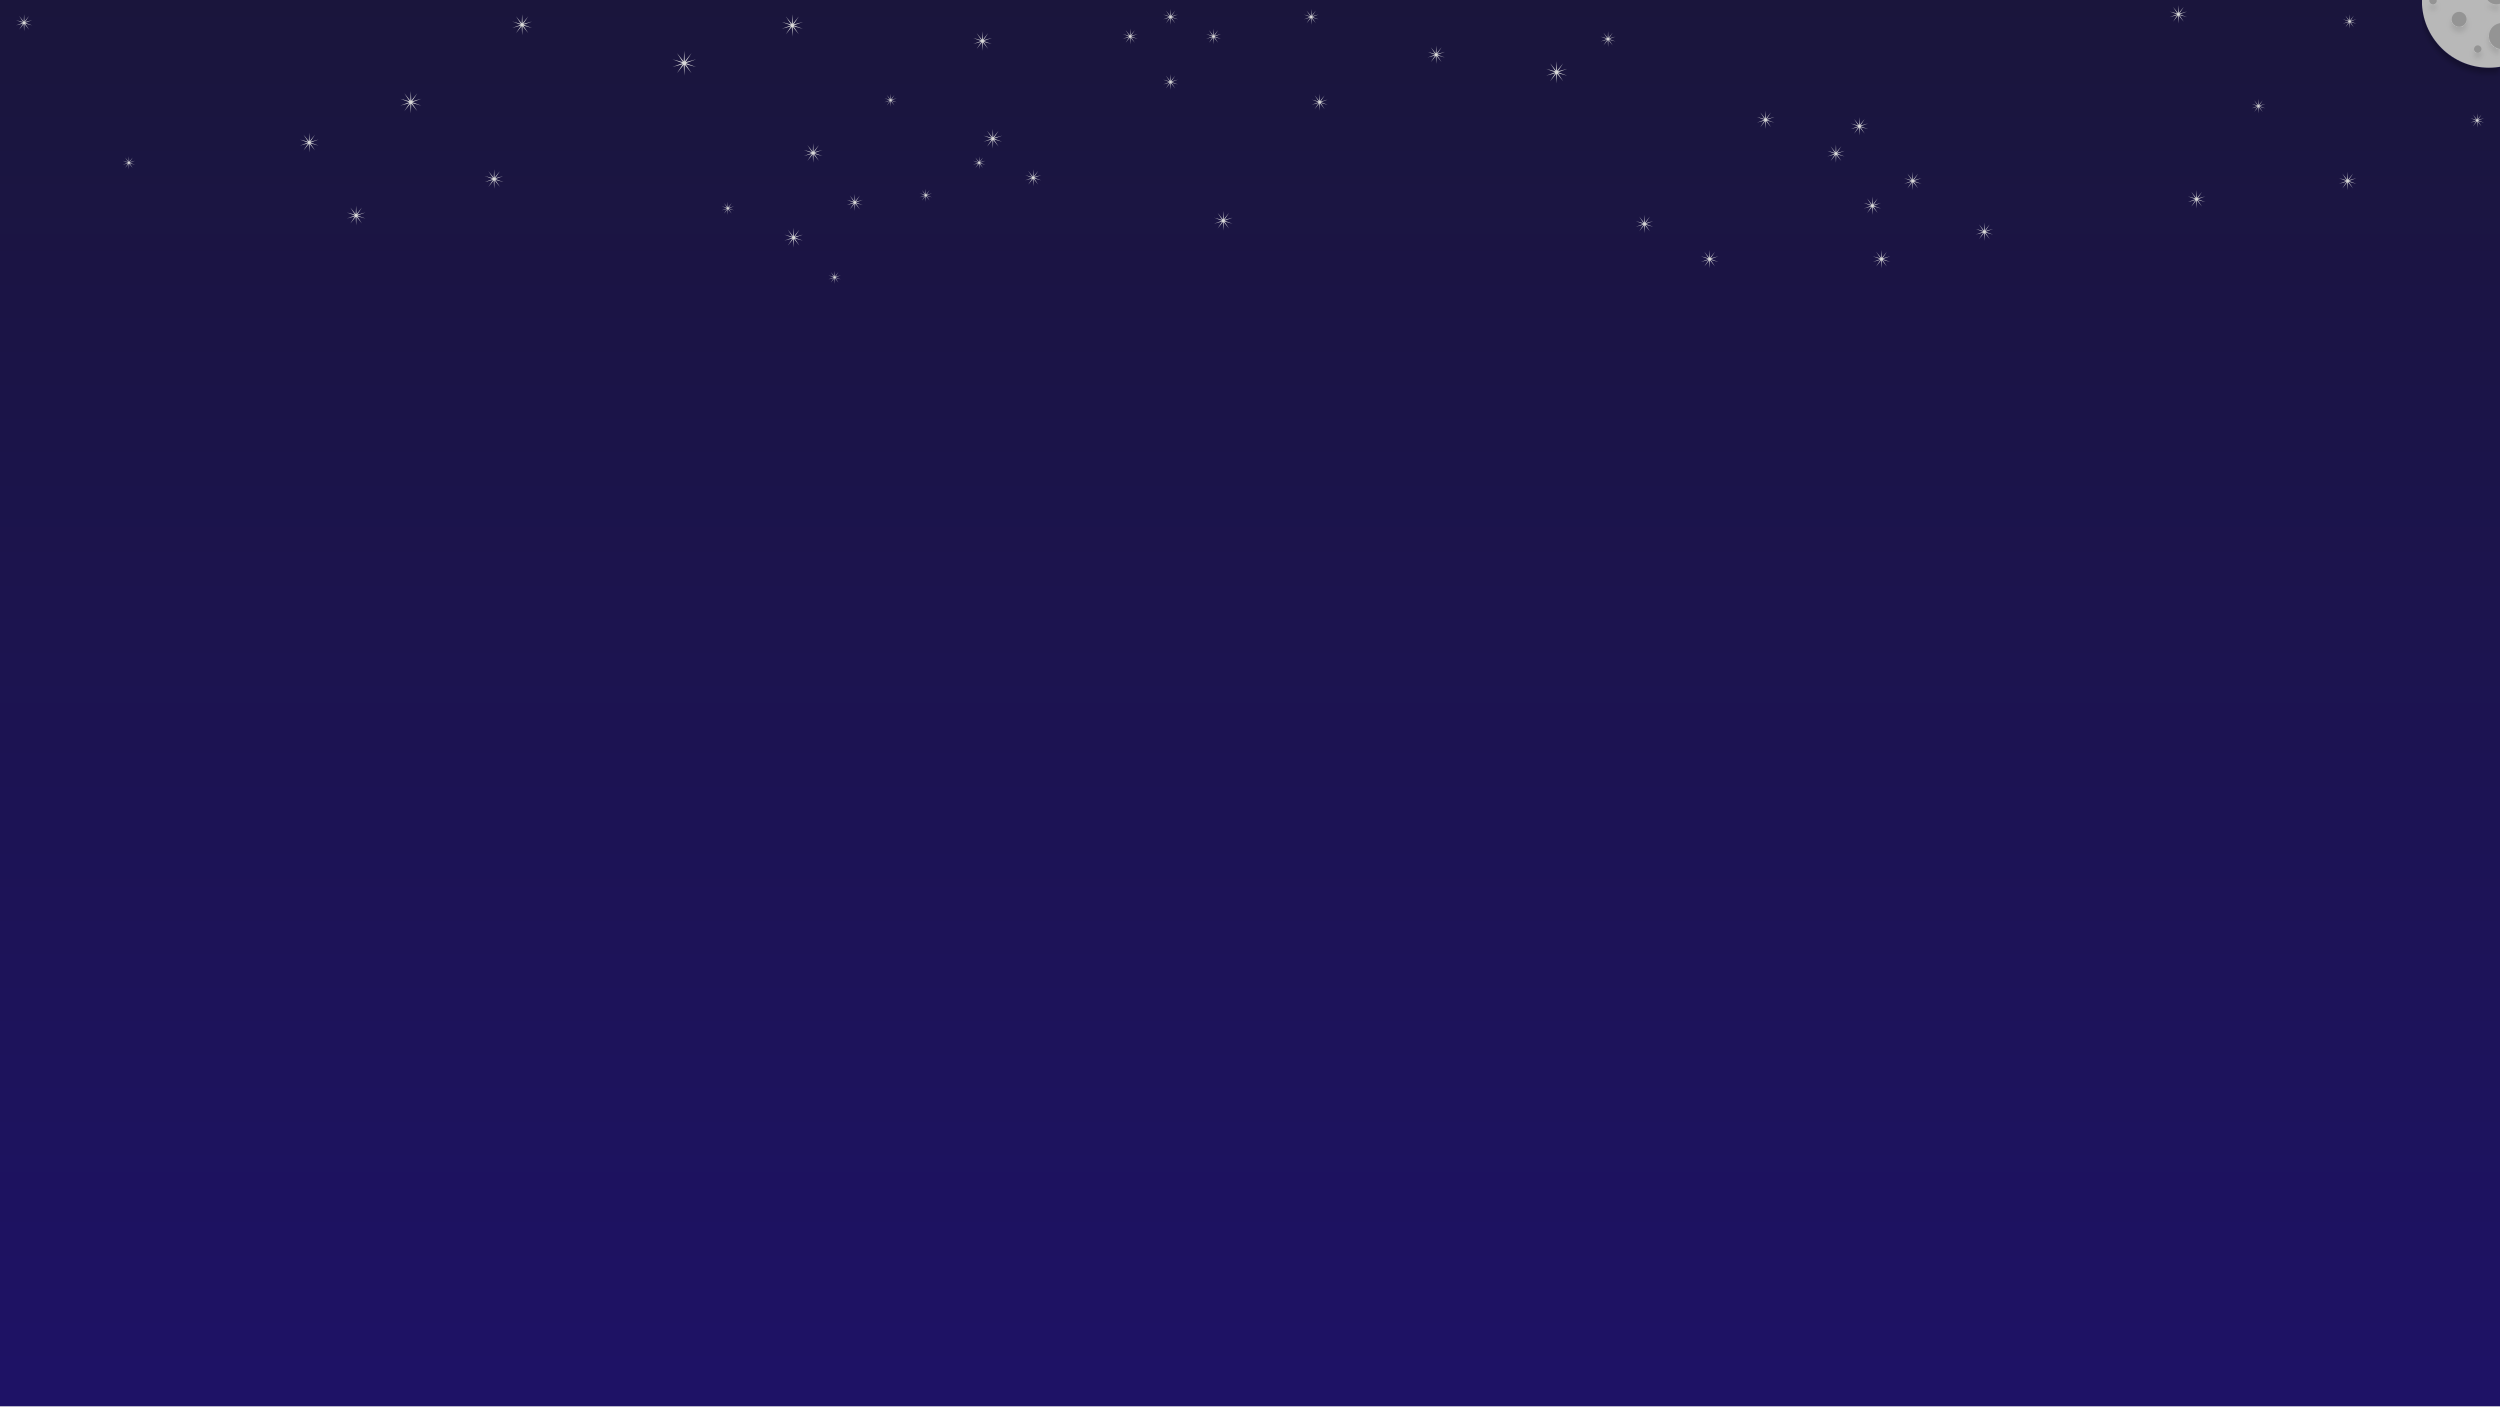
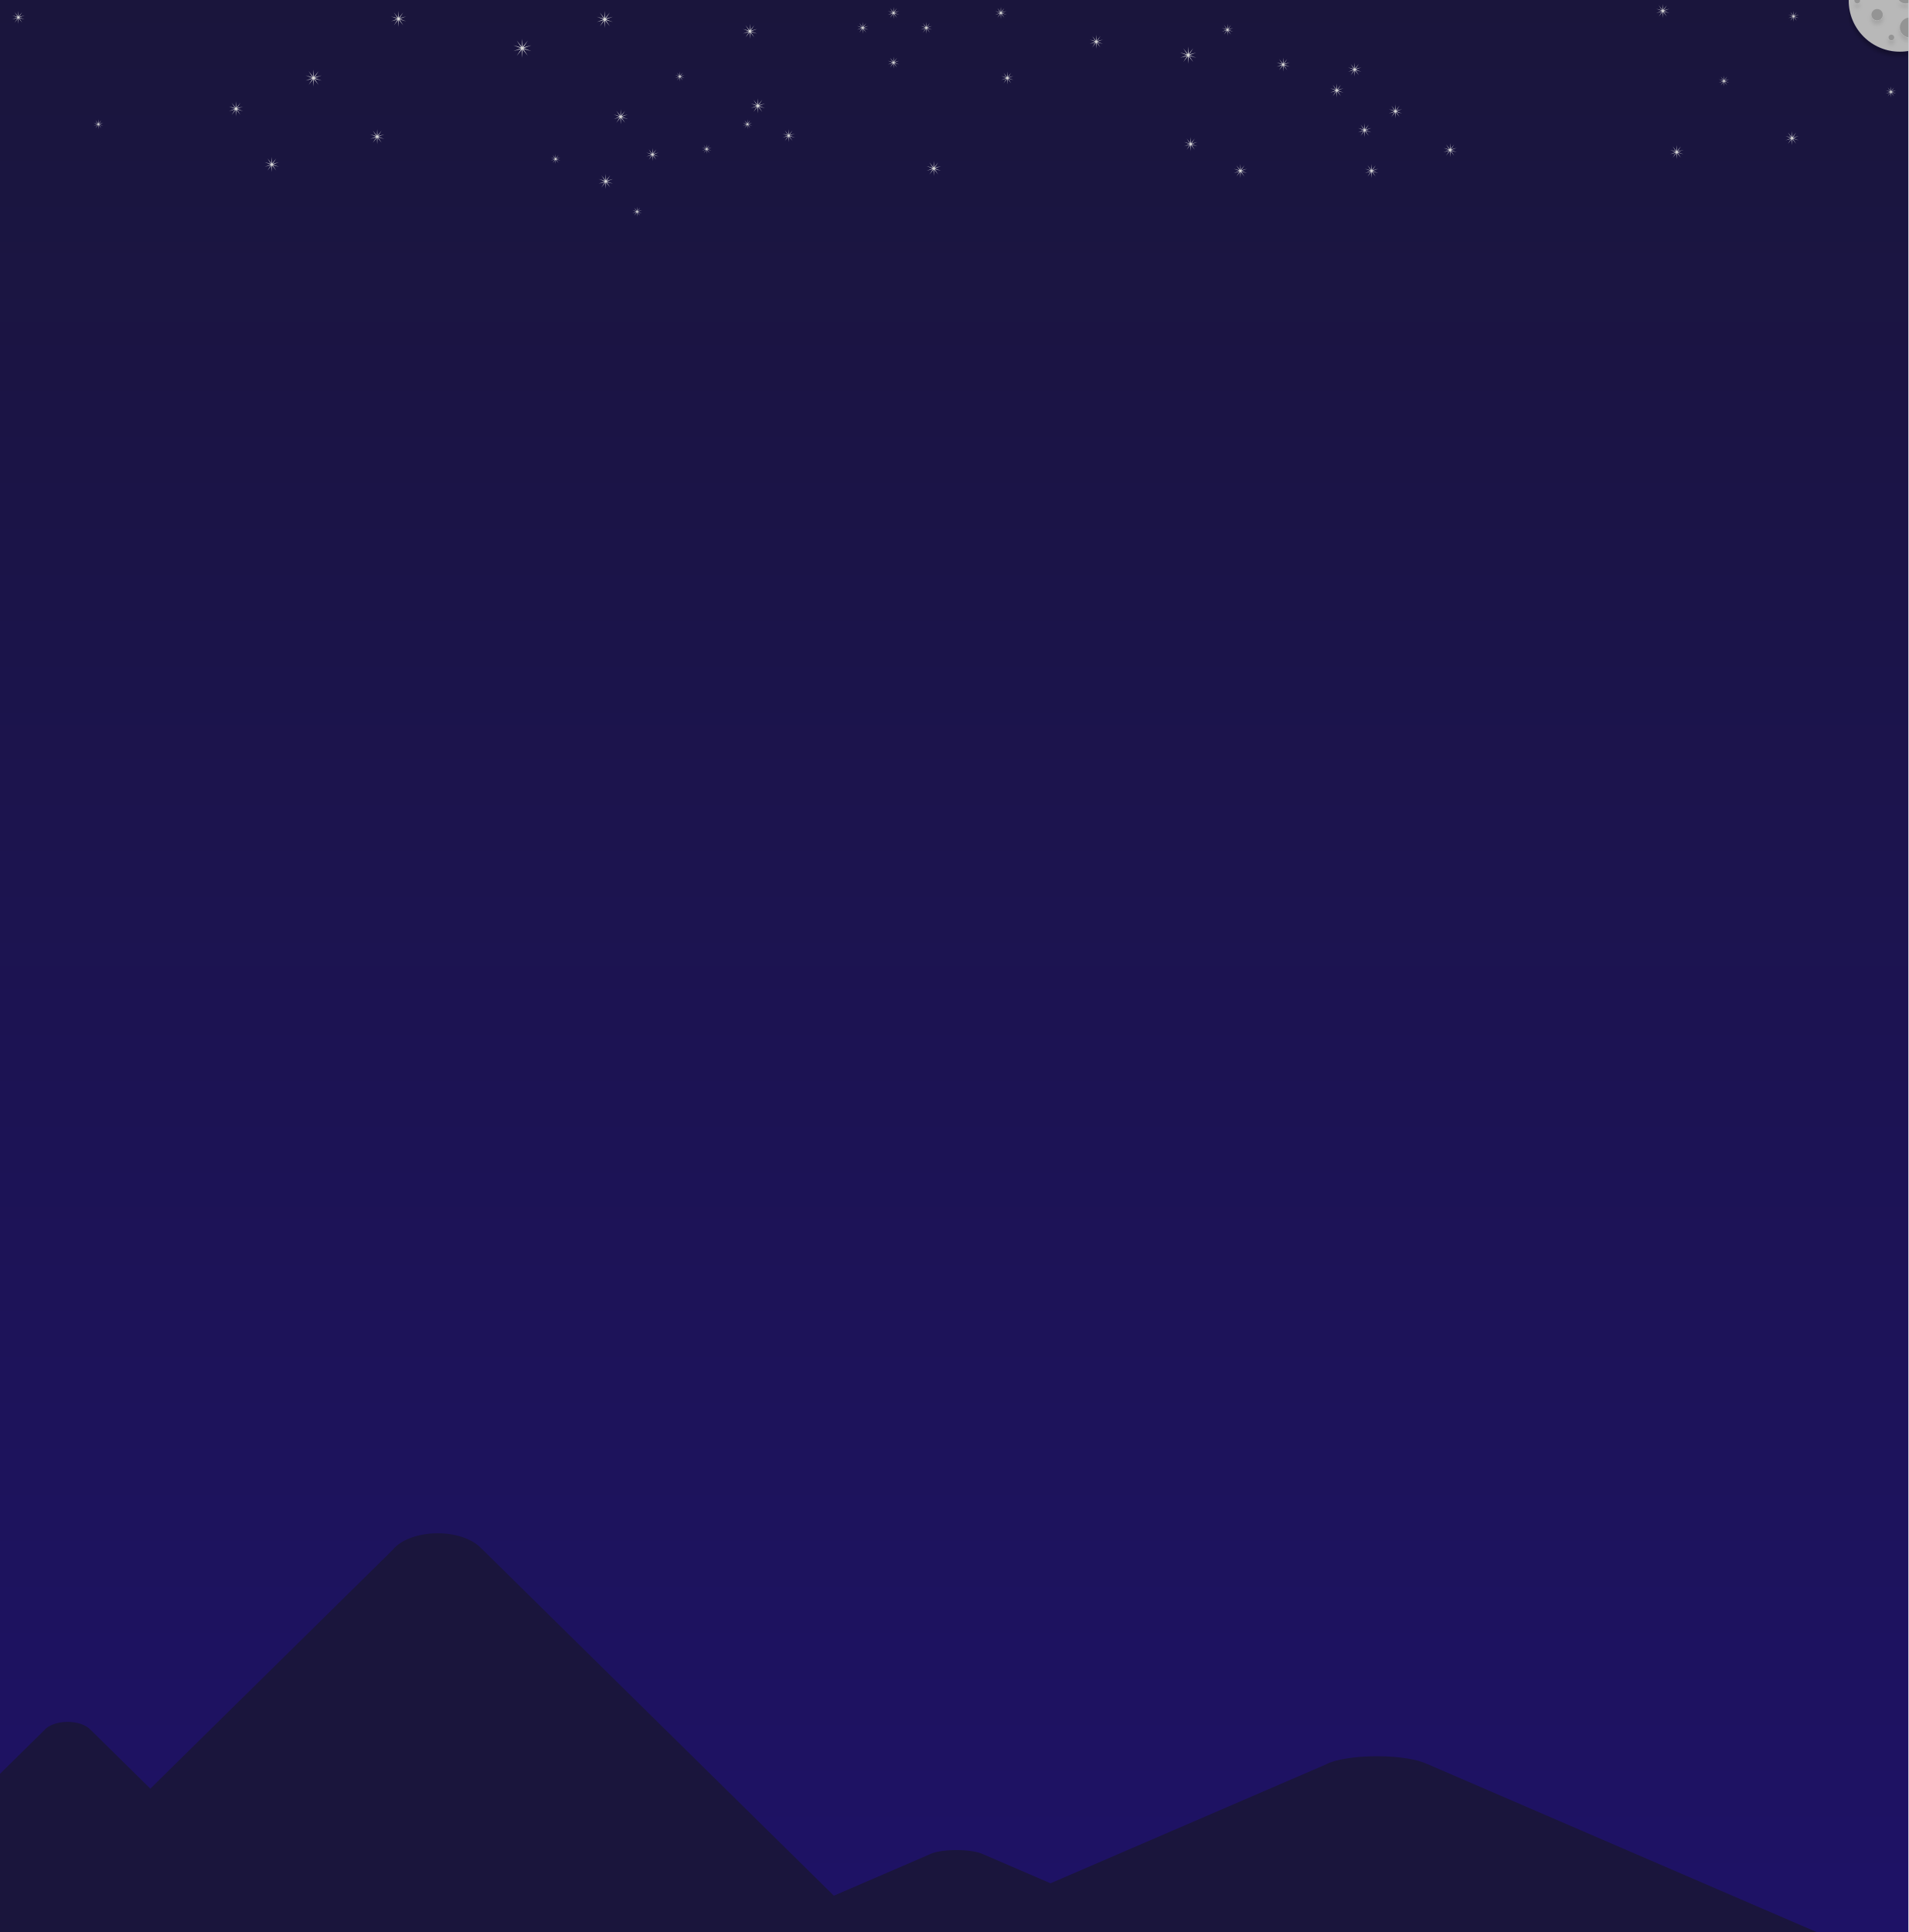
- <svg xmlns="http://www.w3.org/2000/svg" width="1920" height="1080" viewBox="0 0 1920 1080" fill="none">
+ <svg xmlns="http://www.w3.org/2000/svg" width="1920" height="1944" viewBox="0 0 1920 1944" fill="none">
  <g clip-path="url(#clip0_160_4)">
-     <rect width="1920" height="1080" fill="url(#paint0_linear_160_4)" />
+     <rect width="1920" height="1944" fill="url(#paint0_linear_160_4)" />
    <g clip-path="url(#clip1_160_4)">
      <g filter="url(#filter0_d_160_4)">
        <path d="M1911.5 52C1939.94 52 1963 28.943 1963 0.5C1963 -27.943 1939.94 -51 1911.5 -51C1883.06 -51 1860 -27.943 1860 0.5C1860 28.943 1883.06 52 1911.5 52Z" fill="#B8B8B8" />
      </g>
      <g filter="url(#filter1_d_160_4)">
        <path d="M1917.22 3.361C1921.96 3.361 1925.81 -0.482 1925.81 -5.222C1925.81 -9.963 1921.96 -13.806 1917.22 -13.806C1912.48 -13.806 1908.64 -9.963 1908.64 -5.222C1908.64 -0.482 1912.48 3.361 1917.22 3.361Z" fill="#949494" />
        <path d="M1921.51 37.694C1927.04 37.694 1931.53 33.211 1931.53 27.68C1931.53 22.15 1927.04 17.666 1921.51 17.666C1915.98 17.666 1911.5 22.15 1911.5 27.68C1911.5 33.211 1915.98 37.694 1921.51 37.694Z" fill="#949494" />
        <path d="M1868.58 3.361C1870.16 3.361 1871.44 2.08 1871.44 0.5C1871.44 -1.08 1870.16 -2.361 1868.58 -2.361C1867 -2.361 1865.72 -1.08 1865.72 0.5C1865.72 2.08 1867 3.361 1868.58 3.361Z" fill="#949494" />
        <path d="M1902.92 40.555C1904.5 40.555 1905.78 39.274 1905.78 37.694C1905.78 36.114 1904.5 34.833 1902.92 34.833C1901.34 34.833 1900.06 36.114 1900.06 37.694C1900.06 39.274 1901.34 40.555 1902.92 40.555Z" fill="#949494" />
        <path d="M1888.61 20.527C1891.77 20.527 1894.33 17.965 1894.33 14.805C1894.33 11.645 1891.77 9.083 1888.61 9.083C1885.45 9.083 1882.89 11.645 1882.89 14.805C1882.89 17.965 1885.45 20.527 1888.61 20.527Z" fill="#949494" />
      </g>
    </g>
    <path d="M939.5 162L939.824 168.501L943.908 163.432L940.349 168.883L946.633 167.182L940.55 169.5L946.633 171.818L940.349 170.117L943.908 175.568L939.824 170.499L939.5 177L939.176 170.499L935.092 175.568L938.651 170.117L932.367 171.818L938.45 169.5L932.367 167.182L938.651 168.883L935.092 163.432L939.176 168.501L939.5 162Z" fill="#D9D9D9" />
    <path d="M379.5 130L379.824 136.501L383.908 131.432L380.349 136.883L386.633 135.182L380.55 137.5L386.633 139.818L380.349 138.117L383.908 143.568L379.824 138.499L379.5 145L379.176 138.499L375.092 143.568L378.651 138.117L372.367 139.818L378.45 137.5L372.367 135.182L378.651 136.883L375.092 131.432L379.176 136.501L379.5 130Z" fill="#D9D9D9" />
    <path d="M273.5 158L273.824 164.501L277.908 159.432L274.349 164.883L280.633 163.182L274.55 165.5L280.633 167.818L274.349 166.117L277.908 171.568L273.824 166.499L273.5 173L273.176 166.499L269.092 171.568L272.651 166.117L266.367 167.818L272.45 165.5L266.367 163.182L272.651 164.883L269.092 159.432L273.176 164.501L273.5 158Z" fill="#D9D9D9" />
    <path d="M237.5 102L237.824 108.501L241.908 103.432L238.349 108.883L244.633 107.182L238.55 109.5L244.633 111.818L238.349 110.117L241.908 115.568L237.824 110.499L237.5 117L237.176 110.499L233.092 115.568L236.651 110.117L230.367 111.818L236.45 109.5L230.367 107.182L236.651 108.883L233.092 103.432L237.176 108.501L237.5 102Z" fill="#D9D9D9" />
    <path d="M99 120L99.216 124.334L101.939 120.955L99.566 124.589L103.755 123.455L99.7 125L103.755 126.545L99.566 125.411L101.939 129.045L99.216 125.666L99 130L98.784 125.666L96.061 129.045L98.434 125.411L94.245 126.545L98.3 125L94.245 123.455L98.434 124.589L96.061 120.955L98.784 124.334L99 120Z" fill="#D9D9D9" />
    <path d="M762.5 99L762.824 105.501L766.908 100.432L763.349 105.883L769.633 104.182L763.55 106.5L769.633 108.818L763.349 107.117L766.908 112.568L762.824 107.499L762.5 114L762.176 107.499L758.092 112.568L761.651 107.117L755.367 108.818L761.45 106.5L755.367 104.182L761.651 105.883L758.092 100.432L762.176 105.501L762.5 99Z" fill="#D9D9D9" />
    <path d="M624.5 110L624.824 116.501L628.908 111.432L625.349 116.883L631.633 115.182L625.55 117.5L631.633 119.818L625.349 118.117L628.908 123.568L624.824 118.499L624.5 125L624.176 118.499L620.092 123.568L623.651 118.117L617.367 119.818L623.45 117.5L617.367 115.182L623.651 116.883L620.092 111.432L624.176 116.501L624.5 110Z" fill="#D9D9D9" />
    <path d="M609.5 175L609.824 181.501L613.908 176.432L610.349 181.883L616.633 180.182L610.55 182.5L616.633 184.818L610.349 183.117L613.908 188.568L609.824 183.499L609.5 190L609.176 183.499L605.092 188.568L608.651 183.117L602.367 184.818L608.45 182.5L602.367 180.182L608.651 181.883L605.092 176.432L609.176 181.501L609.5 175Z" fill="#D9D9D9" />
    <path d="M793.5 130L793.781 135.635L797.321 131.241L794.236 135.965L799.682 134.491L794.41 136.5L799.682 138.509L794.236 137.035L797.321 141.759L793.781 137.365L793.5 143L793.219 137.365L789.679 141.759L792.764 137.035L787.318 138.509L792.59 136.5L787.318 134.491L792.764 135.965L789.679 131.241L793.219 135.635L793.5 130Z" fill="#D9D9D9" />
    <path d="M656.5 149L656.781 154.635L660.321 150.241L657.236 154.965L662.682 153.491L657.41 155.5L662.682 157.509L657.236 156.035L660.321 160.759L656.781 156.365L656.5 162L656.219 156.365L652.679 160.759L655.764 156.035L650.318 157.509L655.59 155.5L650.318 153.491L655.764 154.965L652.679 150.241L656.219 154.635L656.5 149Z" fill="#D9D9D9" />
    <path d="M752 120L752.216 124.334L754.939 120.955L752.566 124.589L756.755 123.455L752.7 125L756.755 126.545L752.566 125.411L754.939 129.045L752.216 125.666L752 130L751.784 125.666L749.061 129.045L751.434 125.411L747.245 126.545L751.3 125L747.245 123.455L751.434 124.589L749.061 120.955L751.784 124.334L752 120Z" fill="#D9D9D9" />
    <path d="M711 145L711.216 149.334L713.939 145.955L711.566 149.589L715.755 148.455L711.7 150L715.755 151.545L711.566 150.411L713.939 154.045L711.216 150.666L711 155L710.784 150.666L708.061 154.045L710.434 150.411L706.245 151.545L710.3 150L706.245 148.455L710.434 149.589L708.061 145.955L710.784 149.334L711 145Z" fill="#D9D9D9" />
    <path d="M641 208L641.216 212.334L643.939 208.955L641.566 212.589L645.755 211.455L641.7 213L645.755 214.545L641.566 213.411L643.939 217.045L641.216 213.666L641 218L640.784 213.666L638.061 217.045L640.434 213.411L636.245 214.545L640.3 213L636.245 211.455L640.434 212.589L638.061 208.955L640.784 212.334L641 208Z" fill="#D9D9D9" />
    <path d="M559 155L559.216 159.334L561.939 155.955L559.566 159.589L563.755 158.455L559.7 160L563.755 161.545L559.566 160.411L561.939 164.045L559.216 160.666L559 165L558.784 160.666L556.061 164.045L558.434 160.411L554.245 161.545L558.3 160L554.245 158.455L558.434 159.589L556.061 155.955L558.784 159.334L559 155Z" fill="#D9D9D9" />
    <path d="M1687 146L1687.3 152.068L1691.11 147.337L1687.79 152.424L1693.66 150.837L1687.98 153L1693.66 155.163L1687.79 153.576L1691.11 158.663L1687.3 153.932L1687 160L1686.7 153.932L1682.89 158.663L1686.21 153.576L1680.34 155.163L1686.02 153L1680.34 150.837L1686.21 152.424L1682.89 147.337L1686.7 152.068L1687 146Z" fill="#D9D9D9" />
    <path d="M1803 132L1803.3 138.068L1807.11 133.337L1803.79 138.424L1809.66 136.837L1803.98 139L1809.66 141.163L1803.79 139.576L1807.11 144.663L1803.3 139.932L1803 146L1802.7 139.932L1798.89 144.663L1802.21 139.576L1796.34 141.163L1802.02 139L1796.34 136.837L1802.21 138.424L1798.89 133.337L1802.7 138.068L1803 132Z" fill="#D9D9D9" />
    <path d="M1902.5 87L1902.74 91.768L1905.73 88.05L1903.12 92.047L1907.73 90.8L1903.27 92.5L1907.73 94.2L1903.12 92.953L1905.73 96.95L1902.74 93.232L1902.5 98L1902.26 93.232L1899.27 96.95L1901.88 92.953L1897.27 94.2L1901.73 92.5L1897.27 90.8L1901.88 92.047L1899.27 88.05L1902.26 91.768L1902.5 87Z" fill="#D9D9D9" />
    <path d="M1734.5 76L1734.74 80.768L1737.73 77.05L1735.12 81.047L1739.73 79.8L1735.27 81.5L1739.73 83.2L1735.12 81.953L1737.73 85.95L1734.74 82.232L1734.5 87L1734.26 82.232L1731.27 85.95L1733.88 81.953L1729.27 83.2L1733.73 81.5L1729.27 79.8L1733.88 81.047L1731.27 77.05L1734.26 80.768L1734.5 76Z" fill="#D9D9D9" />
    <path d="M1804.5 11L1804.74 15.768L1807.73 12.05L1805.12 16.047L1809.73 14.8L1805.27 16.5L1809.73 18.2L1805.12 16.953L1807.73 20.95L1804.74 17.232L1804.5 22L1804.26 17.232L1801.27 20.95L1803.88 16.953L1799.27 18.2L1803.73 16.5L1799.27 14.8L1803.88 16.047L1801.27 12.05L1804.26 15.768L1804.5 11Z" fill="#D9D9D9" />
    <path d="M1673 4L1673.3 10.068L1677.11 5.337L1673.79 10.424L1679.66 8.837L1673.98 11L1679.66 13.163L1673.79 11.576L1677.11 16.663L1673.3 11.932L1673 18L1672.7 11.932L1668.89 16.663L1672.21 11.576L1666.34 13.163L1672.02 11L1666.34 8.837L1672.21 10.424L1668.89 5.337L1672.7 10.068L1673 4Z" fill="#D9D9D9" />
    <path d="M1195.5 47L1195.87 54.368L1200.5 48.623L1196.46 54.8L1203.58 52.873L1196.69 55.5L1203.58 58.127L1196.46 56.2L1200.5 62.377L1195.87 56.632L1195.5 64L1195.13 56.632L1190.5 62.377L1194.54 56.2L1187.42 58.127L1194.31 55.5L1187.42 52.873L1194.54 54.8L1190.5 48.623L1195.13 54.368L1195.5 47Z" fill="#D9D9D9" />
-     <path d="M1428 90L1428.3 96.068L1432.11 91.337L1428.79 96.424L1434.66 94.837L1428.98 97L1434.66 99.163L1428.79 97.576L1432.11 102.663L1428.3 97.932L1428 104L1427.7 97.932L1423.89 102.663L1427.21 97.576L1421.34 99.163L1427.02 97L1421.34 94.837L1427.21 96.424L1423.89 91.337L1427.7 96.068L1428 90Z" fill="#D9D9D9" />
-     <path d="M1469 132L1469.3 138.068L1473.11 133.337L1469.79 138.424L1475.66 136.837L1469.98 139L1475.66 141.163L1469.79 139.576L1473.11 144.663L1469.3 139.932L1469 146L1468.7 139.932L1464.89 144.663L1468.21 139.576L1462.34 141.163L1468.02 139L1462.34 136.837L1468.21 138.424L1464.89 133.337L1468.7 138.068L1469 132Z" fill="#D9D9D9" />
-     <path d="M1524 171L1524.3 177.068L1528.11 172.337L1524.79 177.424L1530.66 175.837L1524.98 178L1530.66 180.163L1524.79 178.576L1528.11 183.663L1524.3 178.932L1524 185L1523.7 178.932L1519.89 183.663L1523.21 178.576L1517.34 180.163L1523.02 178L1517.34 175.837L1523.21 177.424L1519.89 172.337L1523.7 177.068L1524 171Z" fill="#D9D9D9" />
-     <path d="M1356 85L1356.3 91.068L1360.11 86.337L1356.79 91.424L1362.66 89.837L1356.98 92L1362.66 94.163L1356.79 92.576L1360.11 97.663L1356.3 92.932L1356 99L1355.7 92.932L1351.89 97.663L1355.21 92.576L1349.34 94.163L1355.02 92L1349.34 89.837L1355.21 91.424L1351.89 86.337L1355.7 91.068L1356 85Z" fill="#D9D9D9" />
-     <path d="M1410 111L1410.3 117.068L1414.11 112.337L1410.79 117.424L1416.66 115.837L1410.98 118L1416.66 120.163L1410.79 118.576L1414.11 123.663L1410.3 118.932L1410 125L1409.7 118.932L1405.89 123.663L1409.21 118.576L1403.34 120.163L1409.02 118L1403.34 115.837L1409.21 117.424L1405.89 112.337L1409.7 117.068L1410 111Z" fill="#D9D9D9" />
-     <path d="M1438 151L1438.3 157.068L1442.11 152.337L1438.79 157.424L1444.66 155.837L1438.98 158L1444.66 160.163L1438.79 158.576L1442.11 163.663L1438.3 158.932L1438 165L1437.7 158.932L1433.89 163.663L1437.21 158.576L1431.34 160.163L1437.02 158L1431.34 155.837L1437.21 157.424L1433.89 152.337L1437.7 157.068L1438 151Z" fill="#D9D9D9" />
-     <path d="M1313 192L1313.3 198.068L1317.11 193.337L1313.79 198.424L1319.66 196.837L1313.98 199L1319.66 201.163L1313.79 199.576L1317.11 204.663L1313.3 199.932L1313 206L1312.7 199.932L1308.89 204.663L1312.21 199.576L1306.34 201.163L1312.02 199L1306.34 196.837L1312.21 198.424L1308.89 193.337L1312.7 198.068L1313 192Z" fill="#D9D9D9" />
-     <path d="M1263 165L1263.3 171.068L1267.11 166.337L1263.79 171.424L1269.66 169.837L1263.98 172L1269.66 174.163L1263.79 172.576L1267.11 177.663L1263.3 172.932L1263 179L1262.7 172.932L1258.89 177.663L1262.21 172.576L1256.34 174.163L1262.02 172L1256.34 169.837L1262.21 171.424L1258.89 166.337L1262.7 171.068L1263 165Z" fill="#D9D9D9" />
-     <path d="M1445 192L1445.3 198.068L1449.11 193.337L1445.79 198.424L1451.66 196.837L1445.98 199L1451.66 201.163L1445.79 199.576L1449.11 204.663L1445.3 199.932L1445 206L1444.7 199.932L1440.89 204.663L1444.21 199.576L1438.34 201.163L1444.02 199L1438.34 196.837L1444.21 198.424L1440.89 193.337L1444.7 198.068L1445 192Z" fill="#D9D9D9" />
+     <path d="M1363 63L1363.3 69.068L1367.11 64.337L1363.79 69.424L1369.66 67.837L1363.98 70L1369.66 72.163L1363.79 70.576L1367.11 75.663L1363.3 70.932L1363 77L1362.7 70.932L1358.89 75.663L1362.21 70.576L1356.34 72.163L1362.02 70L1356.34 67.837L1362.21 69.424L1358.89 64.337L1362.7 69.068L1363 63Z" fill="#D9D9D9" />
+     <path d="M1404 105L1404.3 111.068L1408.11 106.337L1404.79 111.424L1410.66 109.837L1404.98 112L1410.66 114.163L1404.79 112.576L1408.11 117.663L1404.3 112.932L1404 119L1403.7 112.932L1399.89 117.663L1403.21 112.576L1397.34 114.163L1403.02 112L1397.34 109.837L1403.21 111.424L1399.89 106.337L1403.7 111.068L1404 105Z" fill="#D9D9D9" />
+     <path d="M1459 144L1459.3 150.068L1463.11 145.337L1459.79 150.424L1465.66 148.837L1459.98 151L1465.66 153.163L1459.79 151.576L1463.11 156.663L1459.3 151.932L1459 158L1458.7 151.932L1454.89 156.663L1458.21 151.576L1452.34 153.163L1458.02 151L1452.34 148.837L1458.21 150.424L1454.89 145.337L1458.7 150.068L1459 144Z" fill="#D9D9D9" />
+     <path d="M1291 58L1291.3 64.068L1295.11 59.337L1291.79 64.424L1297.66 62.837L1291.98 65L1297.66 67.163L1291.79 65.576L1295.11 70.663L1291.3 65.932L1291 72L1290.7 65.932L1286.89 70.663L1290.21 65.576L1284.34 67.163L1290.02 65L1284.34 62.837L1290.21 64.424L1286.89 59.337L1290.7 64.068L1291 58Z" fill="#D9D9D9" />
+     <path d="M1345 84L1345.3 90.068L1349.11 85.337L1345.79 90.424L1351.66 88.837L1345.98 91L1351.66 93.163L1345.79 91.576L1349.11 96.663L1345.3 91.932L1345 98L1344.7 91.932L1340.89 96.663L1344.21 91.576L1338.34 93.163L1344.02 91L1338.34 88.837L1344.21 90.424L1340.89 85.337L1344.7 90.068L1345 84Z" fill="#D9D9D9" />
+     <path d="M1373 124L1373.3 130.068L1377.11 125.337L1373.79 130.424L1379.66 128.837L1373.98 131L1379.66 133.163L1373.79 131.576L1377.11 136.663L1373.3 131.932L1373 138L1372.7 131.932L1368.89 136.663L1372.21 131.576L1366.34 133.163L1372.02 131L1366.34 128.837L1372.21 130.424L1368.89 125.337L1372.7 130.068L1373 124Z" fill="#D9D9D9" />
+     <path d="M1248 165L1248.3 171.068L1252.11 166.337L1248.79 171.424L1254.66 169.837L1248.98 172L1254.66 174.163L1248.79 172.576L1252.11 177.663L1248.3 172.932L1248 179L1247.7 172.932L1243.89 177.663L1247.21 172.576L1241.34 174.163L1247.02 172L1241.34 169.837L1247.21 171.424L1243.89 166.337L1247.7 171.068L1248 165Z" fill="#D9D9D9" />
+     <path d="M1198 138L1198.3 144.068L1202.11 139.337L1198.79 144.424L1204.66 142.837L1198.98 145L1204.66 147.163L1198.79 145.576L1202.11 150.663L1198.3 145.932L1198 152L1197.7 145.932L1193.89 150.663L1197.21 145.576L1191.34 147.163L1197.02 145L1191.34 142.837L1197.21 144.424L1193.89 139.337L1197.7 144.068L1198 138Z" fill="#D9D9D9" />
+     <path d="M1380 165L1380.3 171.068L1384.11 166.337L1380.79 171.424L1386.66 169.837L1380.98 172L1386.66 174.163L1380.79 172.576L1384.11 177.663L1380.3 172.932L1380 179L1379.7 172.932L1375.89 177.663L1379.21 172.576L1373.34 174.163L1379.02 172L1373.34 169.837L1379.21 171.424L1375.89 166.337L1379.7 171.068L1380 165Z" fill="#D9D9D9" />
    <path d="M1013.5 72L1013.78 77.635L1017.32 73.241L1014.24 77.965L1019.68 76.491L1014.41 78.5L1019.68 80.509L1014.24 79.035L1017.32 83.759L1013.78 79.365L1013.5 85L1013.22 79.365L1009.68 83.759L1012.76 79.035L1007.32 80.509L1012.59 78.5L1007.32 76.491L1012.76 77.965L1009.68 73.241L1013.22 77.635L1013.5 72Z" fill="#D9D9D9" />
    <path d="M1235 24L1235.26 29.201L1238.53 25.146L1235.68 29.506L1240.71 28.146L1235.84 30L1240.71 31.854L1235.68 30.494L1238.53 34.854L1235.26 30.799L1235 36L1234.74 30.799L1231.47 34.854L1234.32 30.494L1229.29 31.854L1234.16 30L1229.29 28.146L1234.32 29.506L1231.47 25.146L1234.74 29.201L1235 24Z" fill="#D9D9D9" />
    <path d="M1103 35L1103.3 41.068L1107.11 36.337L1103.79 41.424L1109.66 39.837L1103.98 42L1109.66 44.163L1103.79 42.576L1107.11 47.663L1103.3 42.932L1103 49L1102.7 42.932L1098.89 47.663L1102.21 42.576L1096.34 44.163L1102.02 42L1096.34 39.837L1102.21 41.424L1098.89 36.337L1102.7 41.068L1103 35Z" fill="#D9D9D9" />
    <path d="M899 57L899.26 62.201L902.527 58.146L899.68 62.506L904.706 61.146L899.84 63L904.706 64.854L899.68 63.494L902.527 67.854L899.26 63.799L899 69L898.74 63.799L895.473 67.854L898.32 63.494L893.294 64.854L898.16 63L893.294 61.146L898.32 62.506L895.473 58.146L898.74 62.201L899 57Z" fill="#D9D9D9" />
    <path d="M932 22L932.26 27.201L935.527 23.146L932.68 27.506L937.706 26.146L932.84 28L937.706 29.854L932.68 28.494L935.527 32.854L932.26 28.799L932 34L931.74 28.799L928.473 32.854L931.32 28.494L926.294 29.854L931.16 28L926.294 26.146L931.32 27.506L928.473 23.146L931.74 27.201L932 22Z" fill="#D9D9D9" />
    <path d="M868 22L868.26 27.201L871.527 23.146L868.68 27.506L873.706 26.146L868.84 28L873.706 29.854L868.68 28.494L871.527 32.854L868.26 28.799L868 34L867.74 28.799L864.473 32.854L867.32 28.494L862.294 29.854L867.16 28L862.294 26.146L867.32 27.506L864.473 23.146L867.74 27.201L868 22Z" fill="#D9D9D9" />
    <path d="M899 7L899.26 12.201L902.527 8.146L899.68 12.506L904.706 11.146L899.84 13L904.706 14.854L899.68 13.494L902.527 17.854L899.26 13.799L899 19L898.74 13.799L895.473 17.854L898.32 13.494L893.294 14.854L898.16 13L893.294 11.146L898.32 12.506L895.473 8.146L898.74 12.201L899 7Z" fill="#D9D9D9" />
    <path d="M754.5 24L754.824 30.501L758.908 25.432L755.349 30.883L761.633 29.182L755.55 31.5L761.633 33.818L755.349 32.117L758.908 37.568L754.824 32.499L754.5 39L754.176 32.499L750.092 37.568L753.651 32.117L747.367 33.818L753.45 31.5L747.367 29.182L753.651 30.883L750.092 25.432L754.176 30.501L754.5 24Z" fill="#D9D9D9" />
    <path d="M1007 7L1007.26 12.201L1010.53 8.146L1007.68 12.506L1012.71 11.146L1007.84 13L1012.71 14.854L1007.68 13.494L1010.53 17.854L1007.26 13.799L1007 19L1006.74 13.799L1003.47 17.854L1006.32 13.494L1001.29 14.854L1006.16 13L1001.29 11.146L1006.32 12.506L1003.47 8.146L1006.74 12.201L1007 7Z" fill="#D9D9D9" />
    <path d="M684 72L684.216 76.334L686.939 72.955L684.566 76.589L688.755 75.455L684.7 77L688.755 78.545L684.566 77.411L686.939 81.045L684.216 77.666L684 82L683.784 77.666L681.061 81.045L683.434 77.411L679.245 78.545L683.3 77L679.245 75.455L683.434 76.589L681.061 72.955L683.784 76.334L684 72Z" fill="#D9D9D9" />
    <path d="M525.5 39L525.911 47.235L531.084 40.814L526.576 47.718L534.535 45.564L526.83 48.5L534.535 51.436L526.576 49.282L531.084 56.186L525.911 49.765L525.5 58L525.089 49.765L519.916 56.186L524.424 49.282L516.465 51.436L524.17 48.5L516.465 45.564L524.424 47.718L519.916 40.814L525.089 47.235L525.5 39Z" fill="#D9D9D9" />
    <path d="M18.5 11L18.781 16.634L22.321 12.241L19.236 16.965L24.682 15.491L19.41 17.5L24.682 19.509L19.236 18.035L22.321 22.759L18.781 18.366L18.5 24L18.219 18.366L14.679 22.759L17.764 18.035L12.318 19.509L17.59 17.5L12.318 15.491L17.764 16.965L14.679 12.241L18.219 16.634L18.5 11Z" fill="#D9D9D9" />
    <path d="M315.5 70L315.868 77.368L320.496 71.623L316.463 77.8L323.584 75.873L316.69 78.5L323.584 81.127L316.463 79.2L320.496 85.377L315.868 79.632L315.5 87L315.132 79.632L310.504 85.377L314.537 79.2L307.416 81.127L314.31 78.5L307.416 75.873L314.537 77.8L310.504 71.623L315.132 77.368L315.5 70Z" fill="#D9D9D9" />
    <path d="M608.5 11L608.868 18.368L613.496 12.623L609.463 18.8L616.584 16.873L609.69 19.5L616.584 22.127L609.463 20.2L613.496 26.377L608.868 20.632L608.5 28L608.132 20.632L603.504 26.377L607.537 20.2L600.416 22.127L607.31 19.5L600.416 16.873L607.537 18.8L603.504 12.623L608.132 18.368L608.5 11Z" fill="#D9D9D9" />
    <path d="M401 11L401.346 17.935L405.702 12.528L401.906 18.342L408.608 16.528L402.12 19L408.608 21.472L401.906 19.658L405.702 25.472L401.346 20.065L401 27L400.654 20.065L396.298 25.472L400.094 19.658L393.392 21.472L399.88 19L393.392 16.528L400.094 18.342L396.298 12.528L400.654 17.935L401 11Z" fill="#D9D9D9" />
+     <path d="M851.14 1919.86L851.426 1919.76L485.056 1558.72L484.901 1558.77C476.835 1549.36 459.996 1542.8 440.336 1542.8C430.767 1542.81 421.406 1544.39 413.377 1547.36C405.349 1550.32 398.994 1554.54 395.077 1559.51L151.26 1799.77L91.564 1740.95L91.487 1740.97C89.36 1738.45 86.025 1736.32 81.867 1734.83C77.709 1733.34 72.896 1732.55 67.982 1732.55C57.358 1732.55 48.245 1736.17 44.134 1741.34L-129.894 1912.85H-130.676V1913.61L-147.526 1930.21C-149.552 1931.71 -150.655 1933.54 -150.666 1935.43C-150.666 1940.22 -143.845 1944.1 -135.437 1944.1C-133.762 1944.1 -132.186 1943.91 -130.676 1943.63V1944.2H828.064V1943.88C835.29 1943.57 842.041 1941.71 846.97 1938.69C851.899 1935.67 854.643 1931.7 854.655 1927.57C854.624 1924.88 853.417 1922.22 851.14 1919.86Z" fill="#1A153C" />
+     <path d="M1852.08 1954.76L1852.41 1954.71L1436.17 1775.05L1435.99 1775.08C1426.83 1770.39 1407.7 1767.13 1385.36 1767.13C1374.49 1767.14 1363.85 1767.92 1354.73 1769.4C1345.61 1770.87 1338.39 1772.97 1333.94 1775.44L1056.94 1895L989.115 1865.73L989.027 1865.74C986.61 1864.49 982.822 1863.43 978.098 1862.69C973.374 1861.95 967.905 1861.55 962.322 1861.55C950.253 1861.55 939.899 1863.35 935.229 1865.92L737.513 1951.27H736.624V1951.65L717.481 1959.91C715.179 1960.65 713.925 1961.57 713.913 1962.51C713.913 1964.89 721.662 1966.82 731.215 1966.82C733.118 1966.82 734.909 1966.73 736.624 1966.58V1966.87H1825.86V1966.71C1834.07 1966.55 1841.74 1965.63 1847.34 1964.13C1852.94 1962.62 1856.06 1960.65 1856.07 1958.6C1856.04 1957.25 1854.67 1955.93 1852.08 1954.76Z" fill="#1A153C" />
  </g>
  <defs>
    <filter id="filter0_d_160_4" x="1856" y="-51" width="111" height="111" filterUnits="userSpaceOnUse" color-interpolation-filters="sRGB">
      <feFlood flood-opacity="0" result="BackgroundImageFix" />
      <feColorMatrix in="SourceAlpha" type="matrix" values="0 0 0 0 0 0 0 0 0 0 0 0 0 0 0 0 0 0 127 0" result="hardAlpha" />
      <feOffset dy="4" />
      <feGaussianBlur stdDeviation="2" />
      <feComposite in2="hardAlpha" operator="out" />
      <feColorMatrix type="matrix" values="0 0 0 0 0 0 0 0 0 0 0 0 0 0 0 0 0 0 0.25 0" />
      <feBlend mode="normal" in2="BackgroundImageFix" result="effect1_dropShadow_160_4" />
      <feBlend mode="normal" in="SourceGraphic" in2="effect1_dropShadow_160_4" result="shape" />
    </filter>
    <filter id="filter1_d_160_4" x="1861.72" y="-39.556" width="99.556" height="88.111" filterUnits="userSpaceOnUse" color-interpolation-filters="sRGB">
      <feFlood flood-opacity="0" result="BackgroundImageFix" />
      <feColorMatrix in="SourceAlpha" type="matrix" values="0 0 0 0 0 0 0 0 0 0 0 0 0 0 0 0 0 0 127 0" result="hardAlpha" />
      <feOffset dy="4" />
      <feGaussianBlur stdDeviation="2" />
      <feComposite in2="hardAlpha" operator="out" />
      <feColorMatrix type="matrix" values="0 0 0 0 0 0 0 0 0 0 0 0 0 0 0 0 0 0 0.1 0" />
      <feBlend mode="normal" in2="BackgroundImageFix" result="effect1_dropShadow_160_4" />
      <feBlend mode="normal" in="SourceGraphic" in2="effect1_dropShadow_160_4" result="shape" />
    </filter>
-     <linearGradient id="paint0_linear_160_4" x1="960" y1="0" x2="960" y2="1080" gradientUnits="userSpaceOnUse">
+     <linearGradient id="paint0_linear_160_4" x1="960" y1="0" x2="960" y2="1944" gradientUnits="userSpaceOnUse">
      <stop stop-color="#1A153C" />
      <stop offset="1" stop-color="#1E1266" />
    </linearGradient>
    <clipPath id="clip0_160_4">
-       <rect width="1920" height="1080" fill="white" />
+       <rect width="1920" height="1944" fill="white" />
    </clipPath>
    <clipPath id="clip1_160_4">
      <rect width="103" height="103" fill="white" transform="translate(1860 -43)" />
    </clipPath>
  </defs>
</svg>
